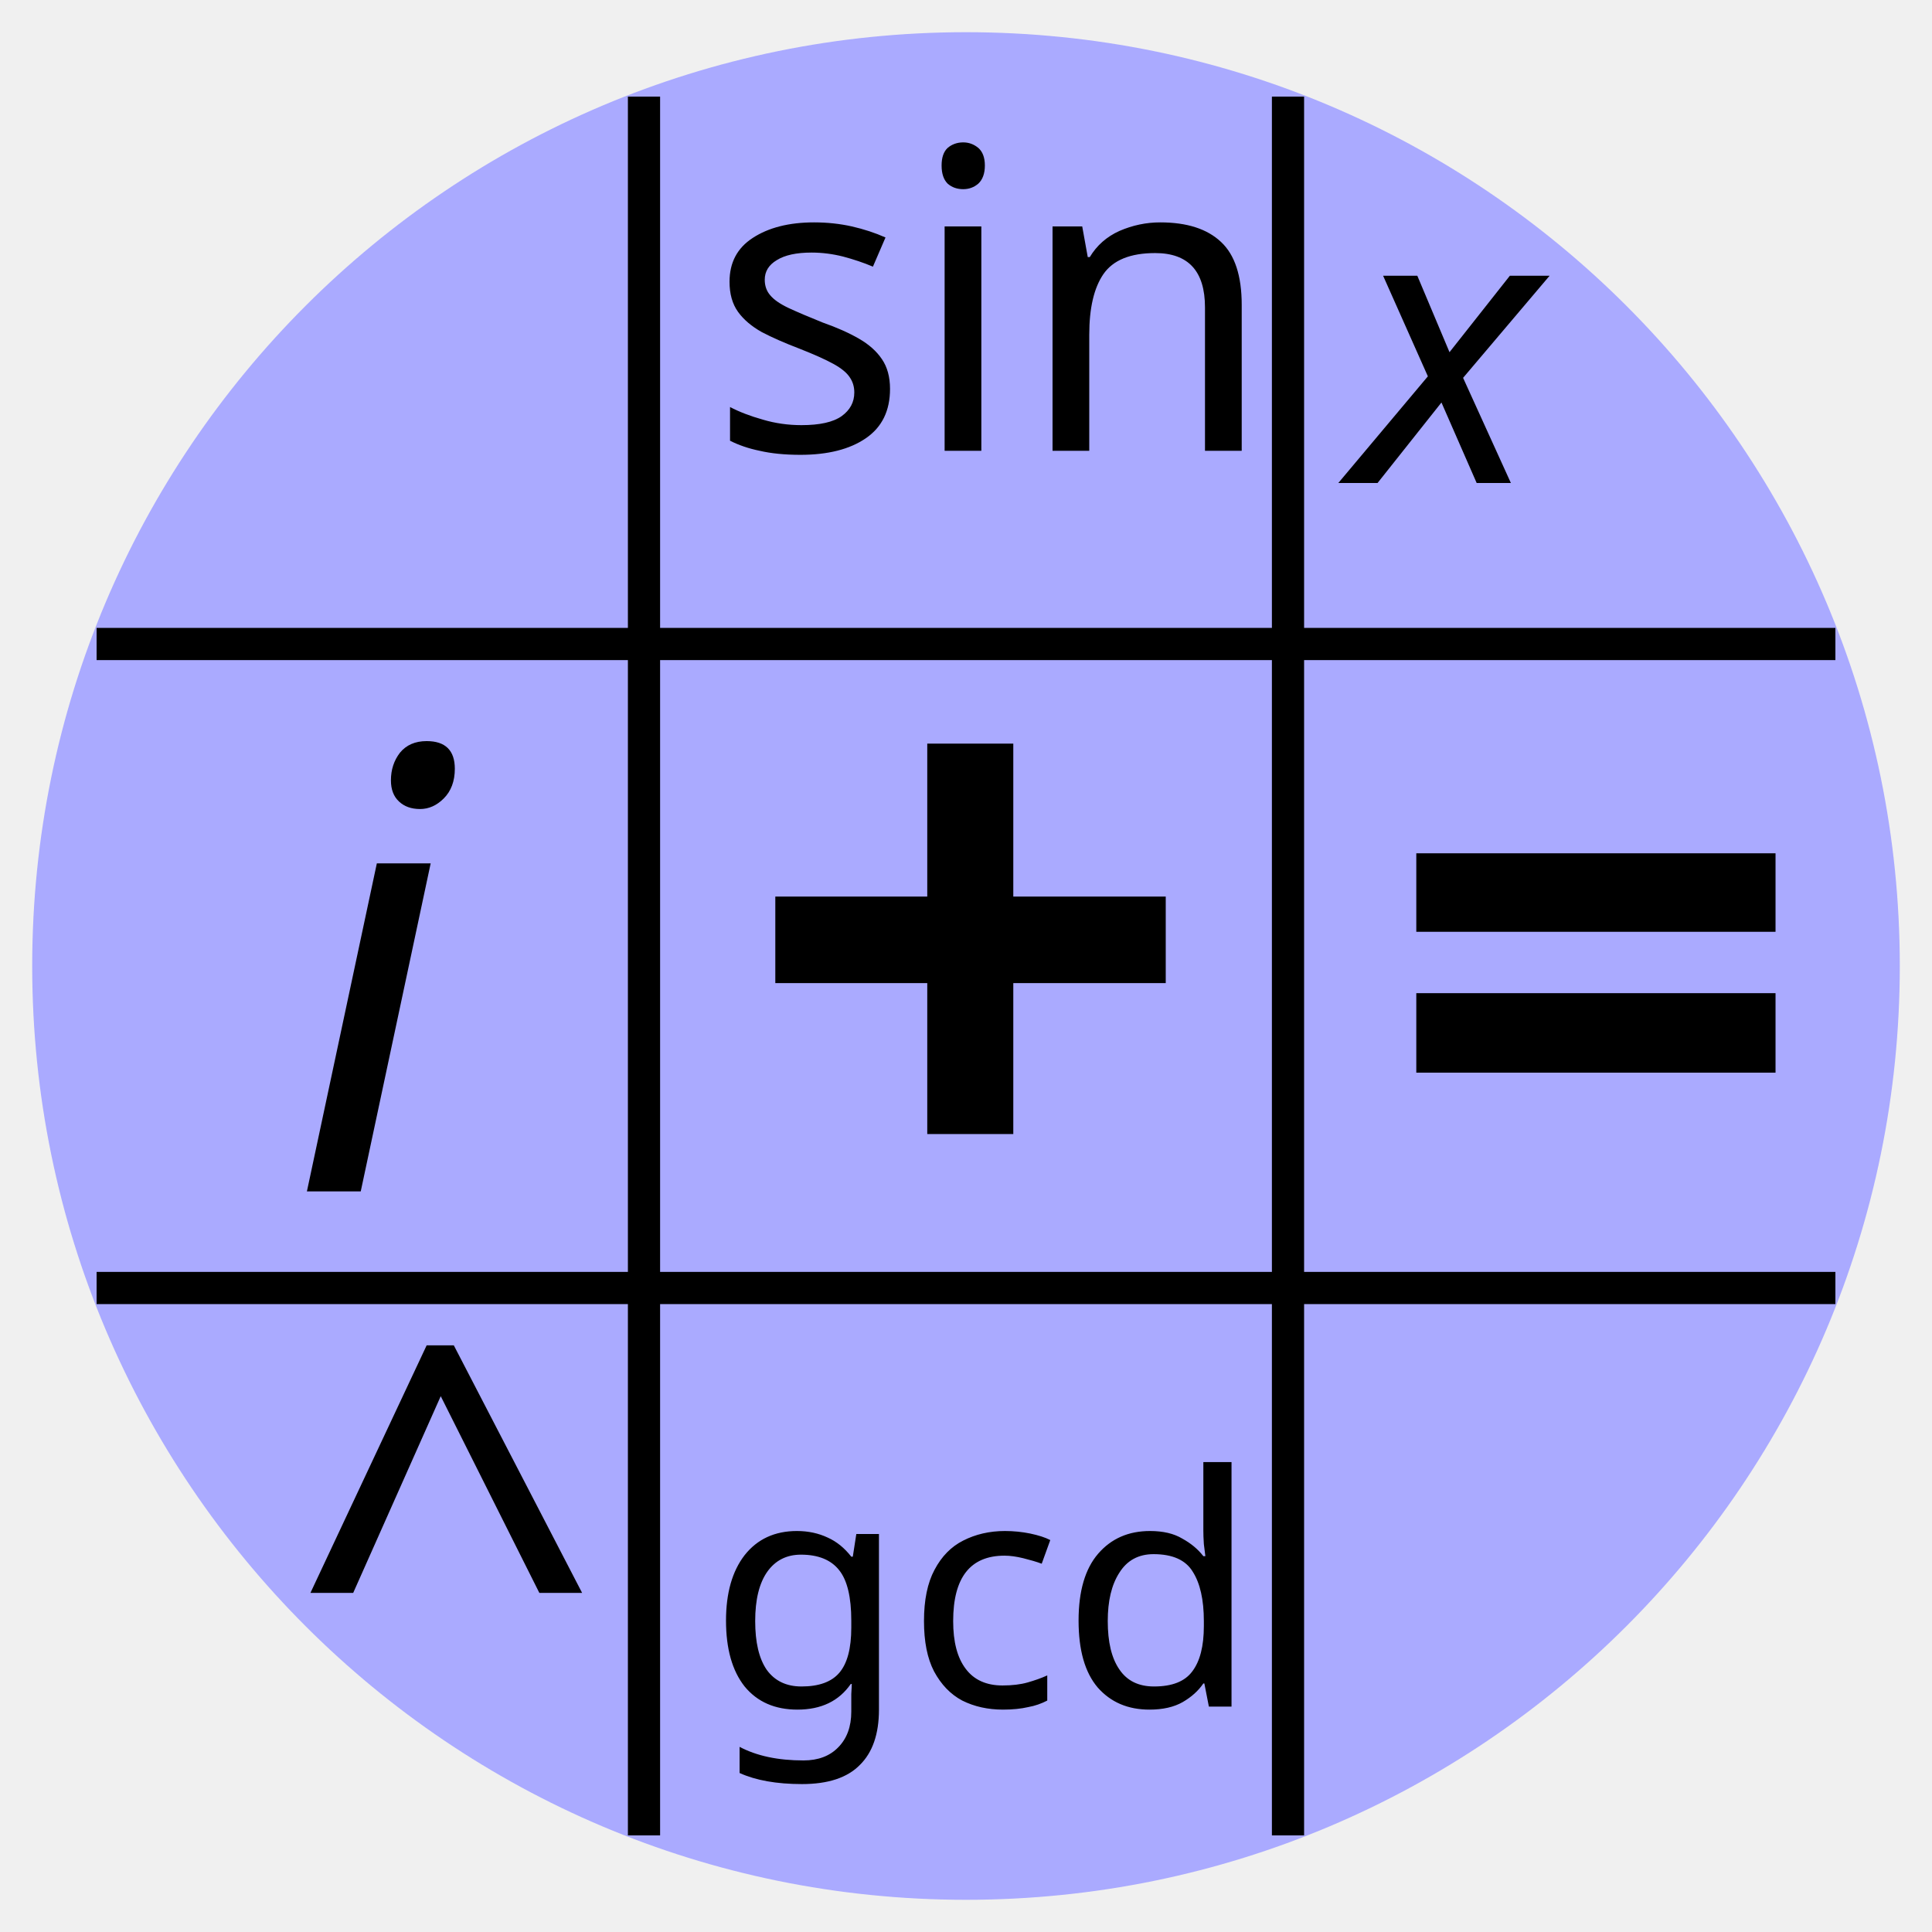
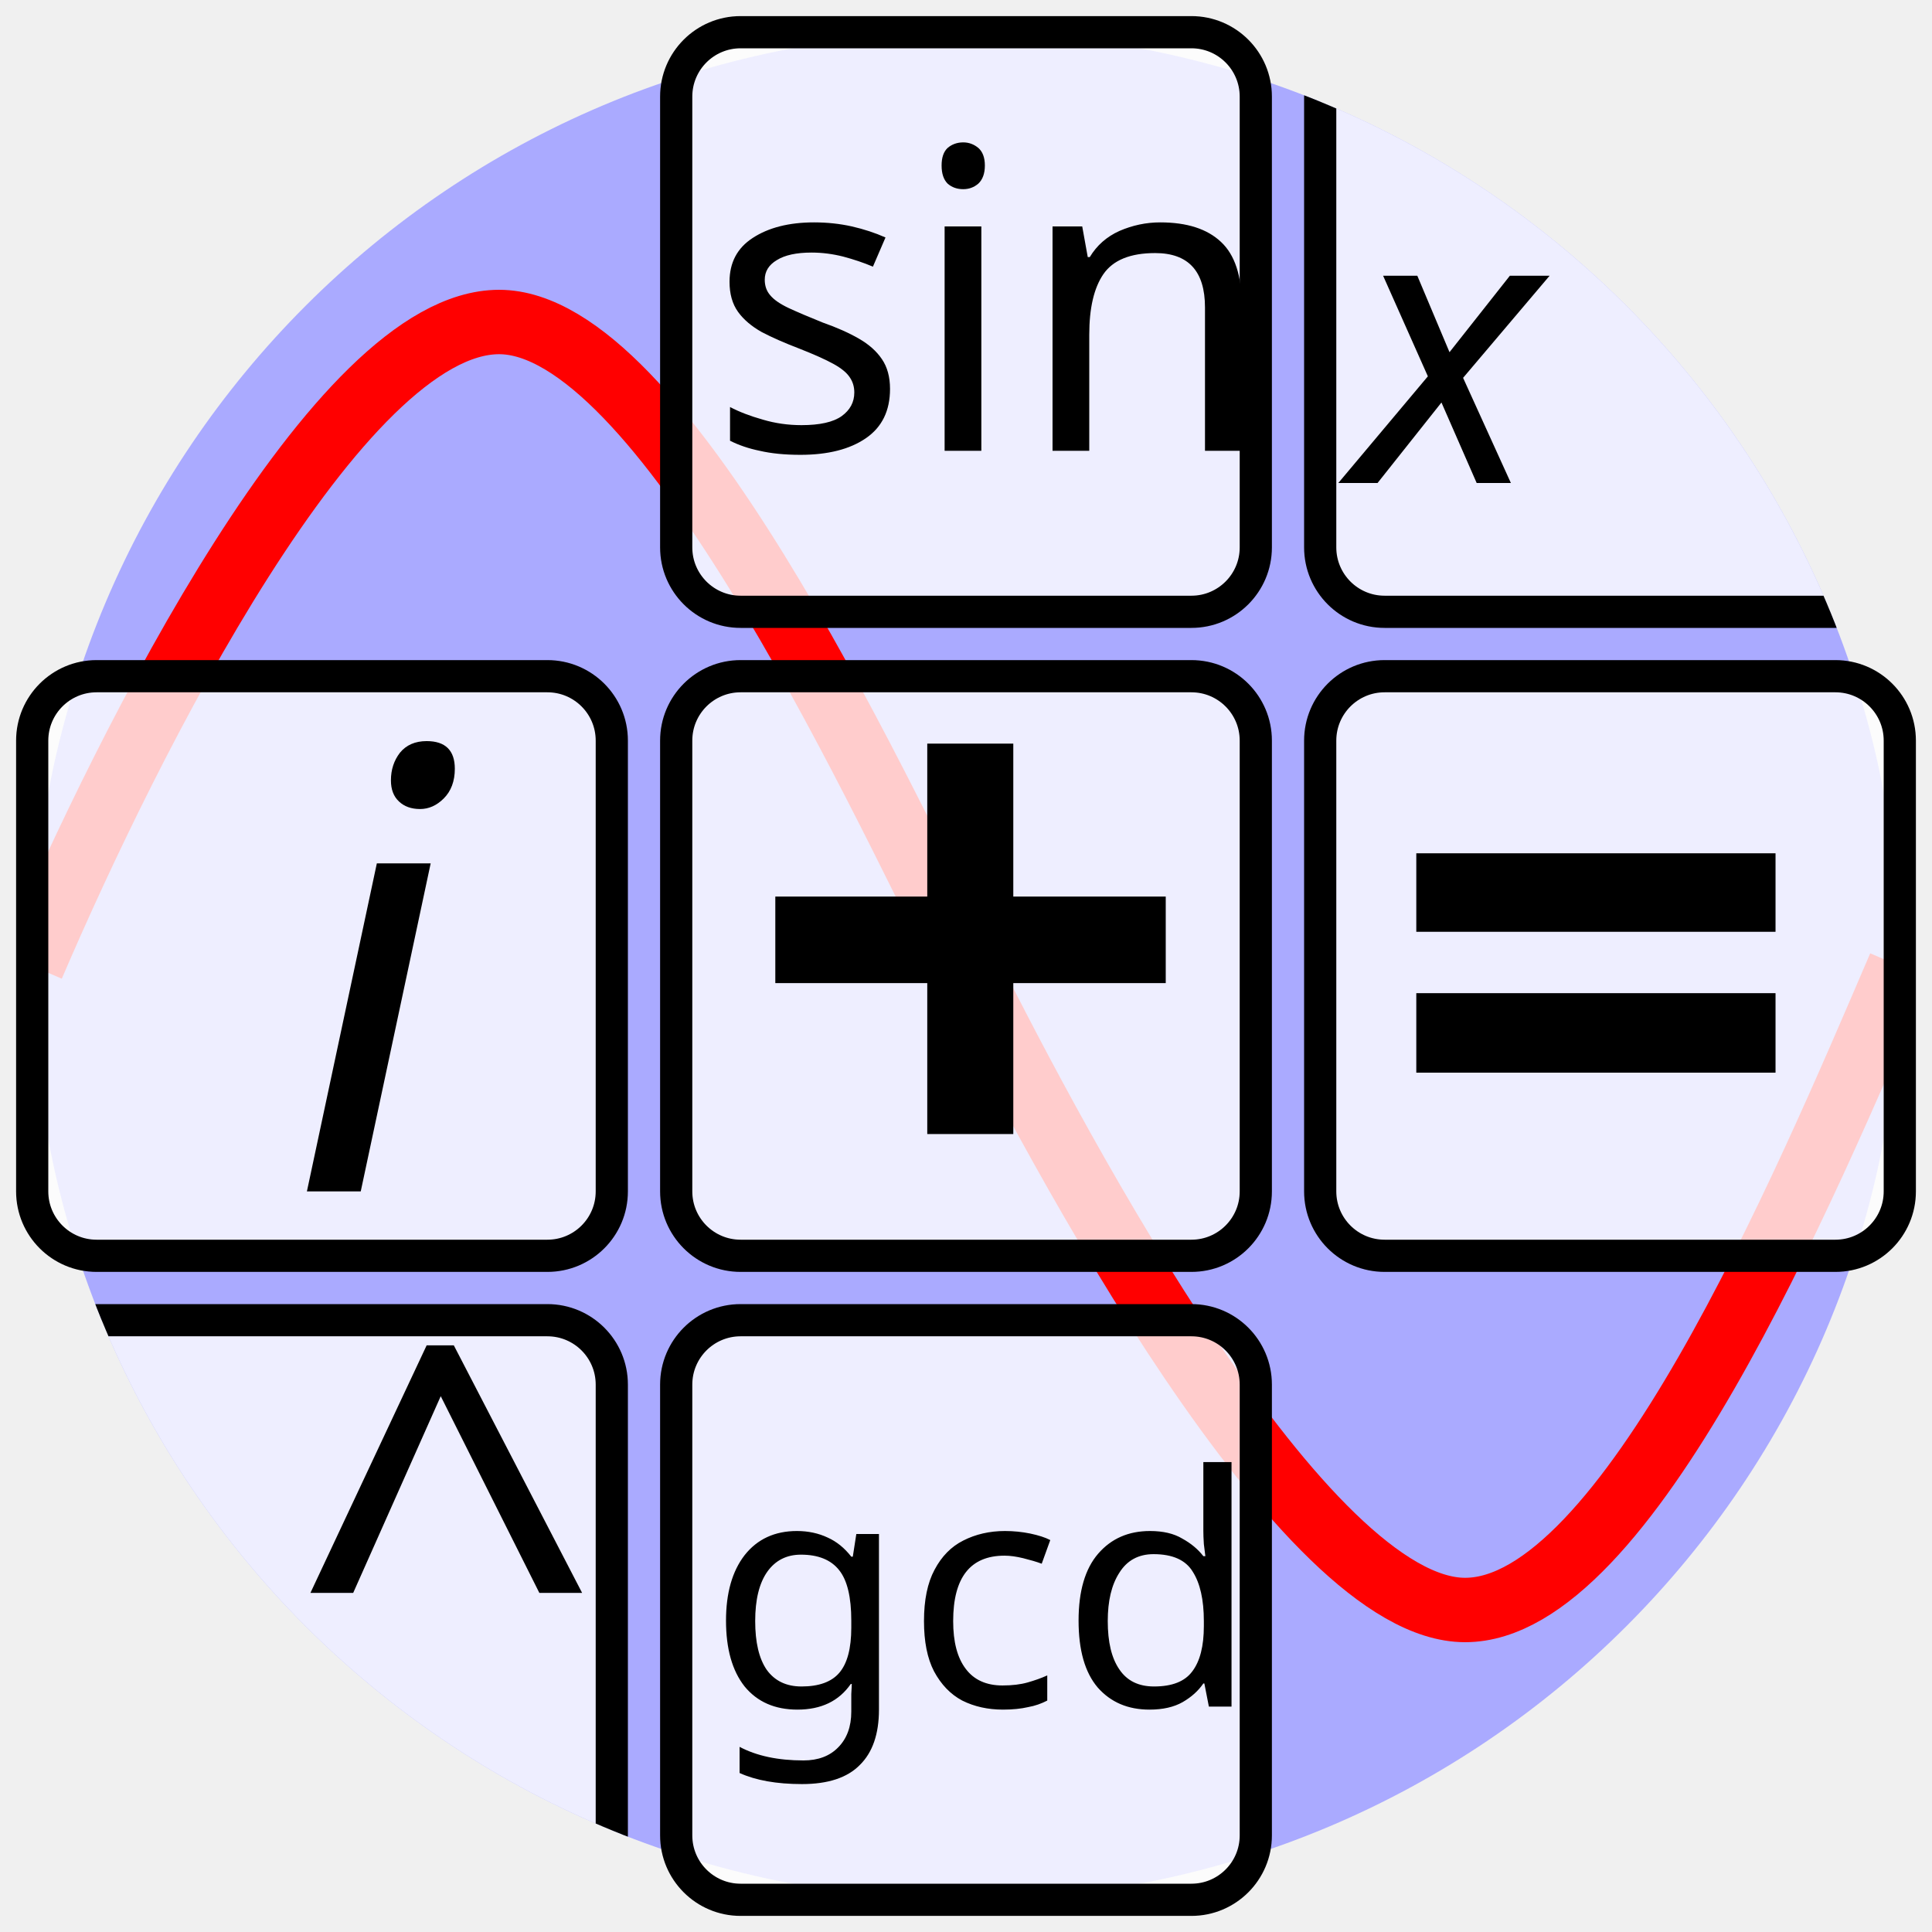
<svg xmlns="http://www.w3.org/2000/svg" width="60" height="60">
+   <defs>
+     <clipPath id="circle">
+       <circle cx="30" cy="30" r="29" />
+     </clipPath>
+   </defs>
  <g>
    <circle cx="30" cy="30" r="29" stroke="none" fill="#aaf" />
-     <line x1="20" y1="3" x2="20" y2="57" stroke="black" stroke-width="1" />
-     <line x1="40" y1="3" x2="40" y2="57" stroke="black" stroke-width="1" />
-     <line x1="3" y1="20" x2="57" y2="20" stroke="black" stroke-width="1" />
-     <line x1="3" y1="40" x2="57" y2="40" stroke="black" stroke-width="1" />
+     <path d="M 1,30 C 4,23 10.5,10 15.5,10 C 20.5,10 27,24 30,30 C 33,36 40.5,50 45.5,50 C 50.5,50 56,37 59,30" stroke="#f00" stroke-width="2" fill="none" clip-path="url(#circle)" />
+     <rect x="21" y="1" width="18" height="18" rx="2" ry="2" stroke="#000" fill="#fff" fill-opacity="0.8" />
+     <rect x="41" y="1" width="18" height="18" rx="2" ry="2" stroke="#000" fill="#fff" fill-opacity="0.8" clip-path="url(#circle)" />
+     <rect x="1" y="21" width="18" height="18" rx="2" ry="2" stroke="#000" fill="#fff" fill-opacity="0.8" />
+     <rect x="21" y="21" width="18" height="18" rx="2" ry="2" stroke="#000" fill="#fff" fill-opacity="0.8" />
+     <rect x="41" y="21" width="18" height="18" rx="2" ry="2" stroke="#000" fill="#fff" fill-opacity="0.8" />
+     <rect x="1" y="41" width="18" height="18" rx="2" ry="2" stroke="#000" fill="#fff" fill-opacity="0.8" clip-path="url(#circle)" />
+     <rect x="21" y="41" width="18" height="18" rx="2" ry="2" stroke="#000" fill="#fff" fill-opacity="0.8" />
    <text x="22" y="14" font-family="sans-serif" font-size="13">sin</text>
    <text x="42" y="15" font-family="sans-serif" font-style="italic" font-size="12">x</text>
    <text x="9" y="37" font-family="sans-serif" font-style="italic" font-size="19">i</text>
    <text x="23" y="38" font-family="sans-serif" font-weight="bold" font-size="25">+</text>
    <text x="43" y="38" font-family="sans-serif" font-weight="bold" font-size="23">=</text>
    <text x="9" y="54" font-family="sans-serif" font-size="17">^</text>
    <text x="22" y="53" font-family="sans-serif" font-size="10">gcd</text>
  </g>
</svg>
